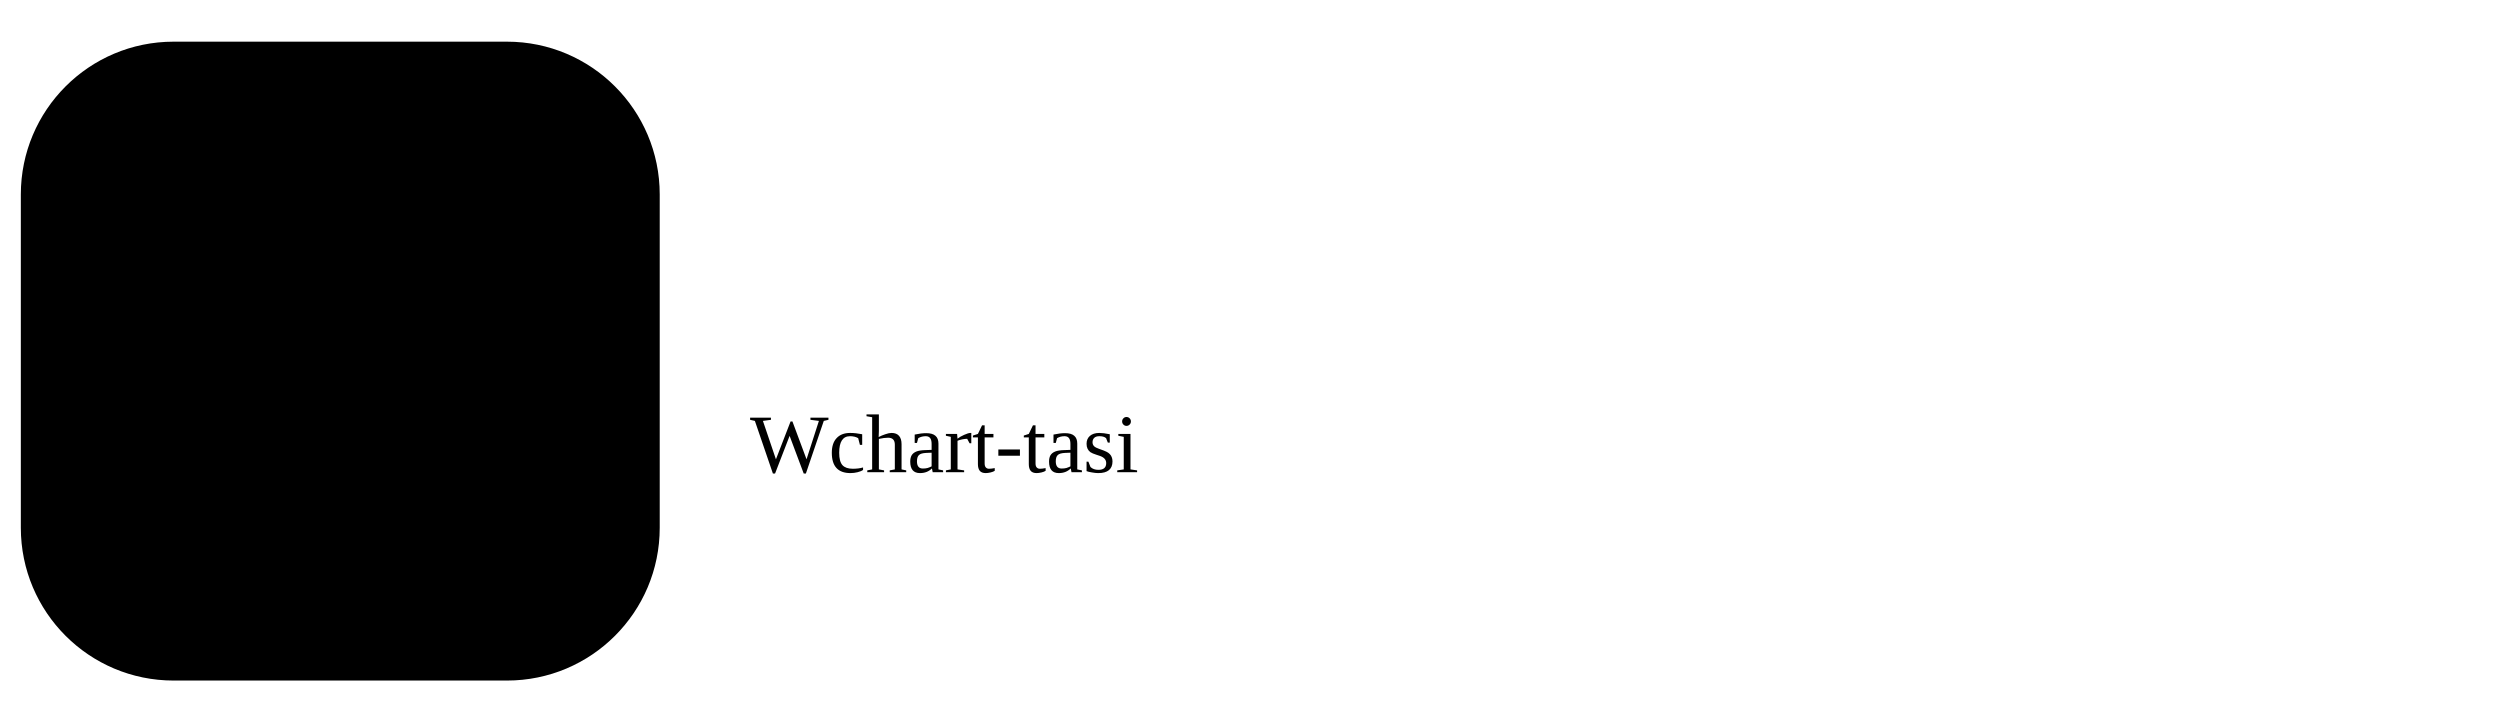
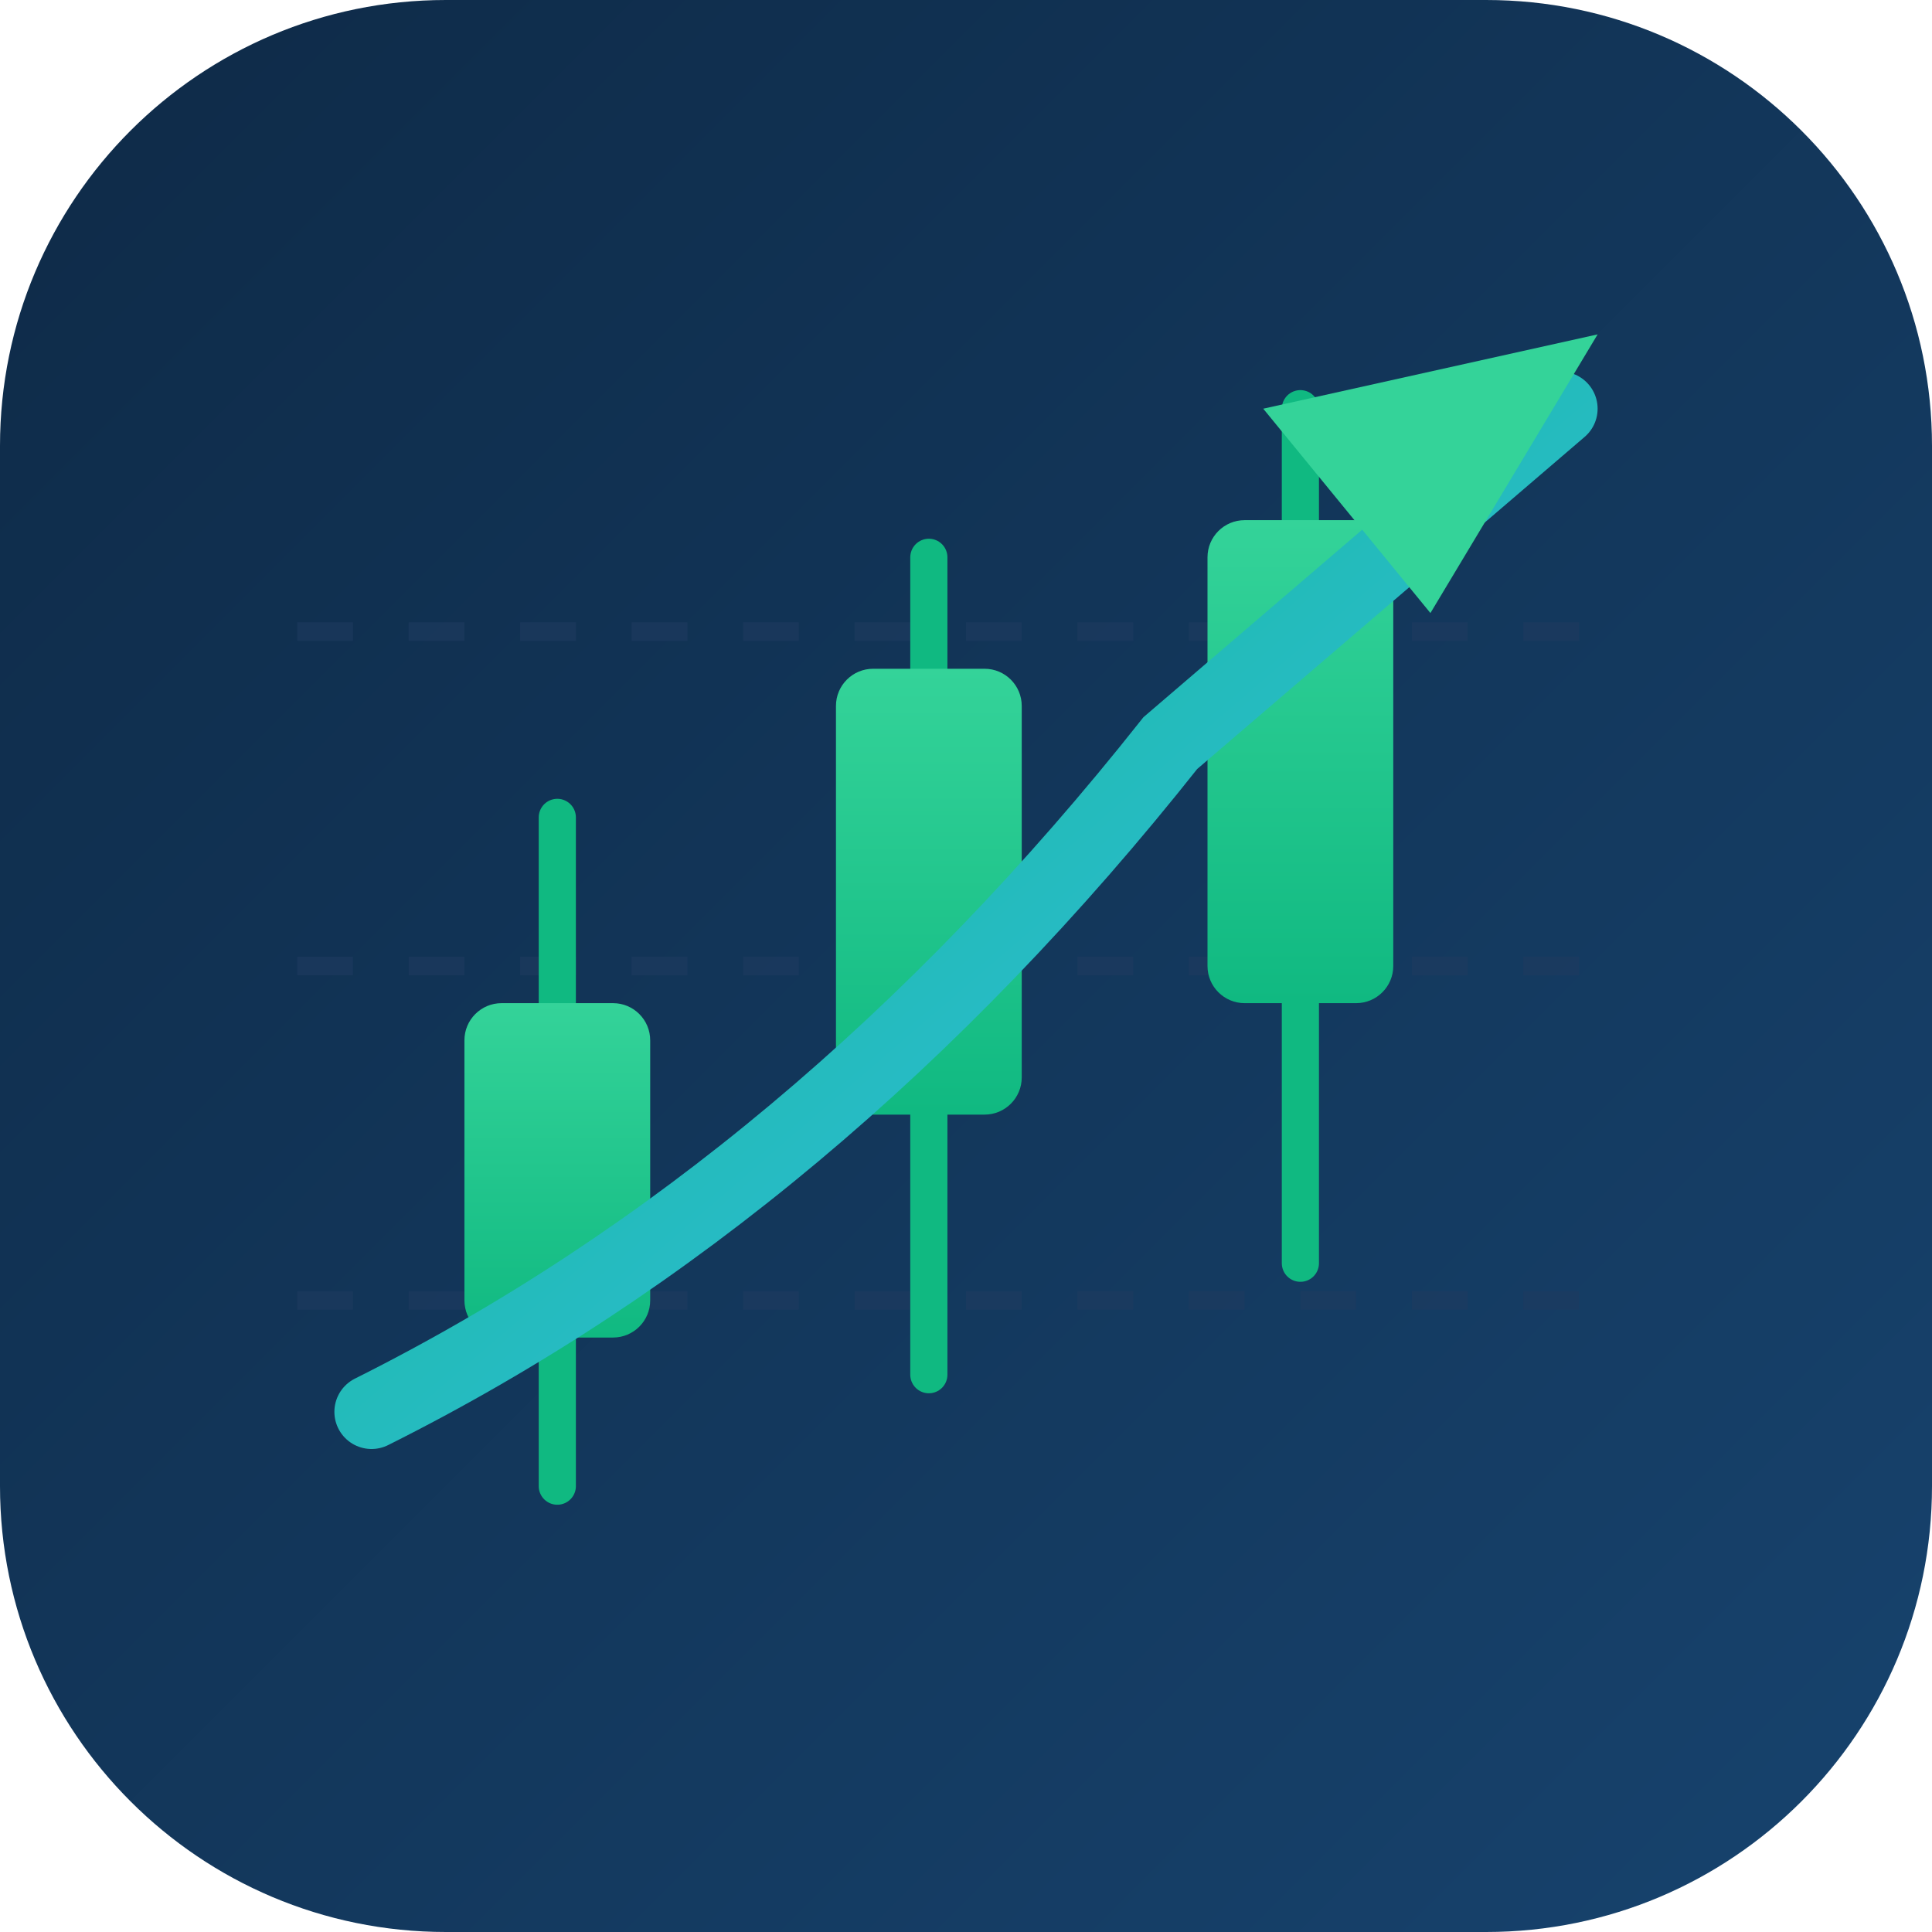
- <svg xmlns="http://www.w3.org/2000/svg" viewBox="0 0 360 104" role="img" aria-label="Wchart-tasi">
-   <style>
-     .logo .tile { fill: #0E2A47; }
-     .logo .wick { stroke: #3DDC84; stroke-width: 4; stroke-linecap: round; }
-     .logo .up   { fill: #3DDC84; }
-     .logo .dn   { fill: #7FC3F5; }
-     .logo .arrow { fill: none; stroke: #3DDC84; stroke-width: 6; stroke-linecap: round; stroke-linejoin: round; }
-     .logo .word {
-       fill: #0E2A47;
-       font-family: "Segoe UI", Tahoma, Arial, sans-serif;
-       font-size: 38px;
-       font-weight: 700;
-       letter-spacing: 0.5px;
-     }
-     /* داخل الصفحة: يتكيّف مع الوضع الداكن المختار يدوياً */
-     html[data-theme="dark"] .logo .word { fill: #E9EFF7; }
-     html[data-theme="dark"] .logo .tile { fill: #17436E; }
-     html[data-theme="light"] .logo .word { fill: #0E2A47; }
-     html[data-theme="light"] .logo .tile { fill: #0E2A47; }
-     /* كأيقونة تبويب/صورة مستقلة: يتكيّف مع نظام التشغيل */
-     @media (prefers-color-scheme: dark) {
-       .logo .word { fill: #E9EFF7; }
-       .logo .tile { fill: #17436E; }
-     }
-   </style>
-   <rect class="tile" x="3" y="6" width="92" height="92" rx="22" />
-   <line class="wick" x1="26" y1="26" x2="26" y2="76" />
-   <rect class="dn" x="20" y="42" width="12" height="24" rx="2" />
-   <line class="wick" x1="49" y1="18" x2="49" y2="84" />
-   <rect class="up" x="43" y="30" width="12" height="40" rx="2" />
-   <line class="wick" x1="72" y1="30" x2="72" y2="74" />
-   <rect class="up" x="66" y="38" width="12" height="26" rx="2" />
-   <path class="arrow" d="M16 80 L38 62 L56 68 L80 34" />
-   <path class="arrow" d="M64 33 L81 31 L79 48" />
-   <text class="word" x="108" y="68">Wchart-tasi</text>
+ <svg xmlns="http://www.w3.org/2000/svg" viewBox="0 0 104 104" role="img" aria-label="Wchart-tasi">
+   <defs>
+     <linearGradient id="bgGrad" x1="0%" y1="0%" x2="100%" y2="100%">
+       <stop offset="0%" stop-color="#0e2a47" />
+       <stop offset="100%" stop-color="#17436e" />
+     </linearGradient>
+     <linearGradient id="bullGrad" x1="0%" y1="0%" x2="0%" y2="100%">
+       <stop offset="0%" stop-color="#34d399" />
+       <stop offset="100%" stop-color="#10b981" />
+     </linearGradient>
+     <linearGradient id="arrowGrad" x1="0%" y1="0%" x2="100%" y2="100%">
+       <stop offset="0%" stop-color="#10b981" />
+       <stop offset="100%" stop-color="#38bdf8" />
+     </linearGradient>
+   </defs>
+   <rect x="0" y="0" width="104" height="104" rx="24" fill="url(#bgGrad)" />
+   <line x1="16" y1="34" x2="88" y2="34" stroke="#1e3a5f" stroke-width="1" stroke-dasharray="3,3" opacity="0.6" />
+   <line x1="16" y1="52" x2="88" y2="52" stroke="#1e3a5f" stroke-width="1" stroke-dasharray="3,3" opacity="0.6" />
+   <line x1="16" y1="70" x2="88" y2="70" stroke="#1e3a5f" stroke-width="1" stroke-dasharray="3,3" opacity="0.6" />
+   <line x1="30" y1="44" x2="30" y2="80" stroke="#10b981" stroke-width="2" stroke-linecap="round" />
+   <rect x="25" y="54" width="10" height="18" rx="2" fill="url(#bullGrad)" />
+   <line x1="50" y1="30" x2="50" y2="74" stroke="#10b981" stroke-width="2" stroke-linecap="round" />
+   <rect x="45" y="36" width="10" height="24" rx="2" fill="url(#bullGrad)" />
+   <line x1="70" y1="22" x2="70" y2="68" stroke="#10b981" stroke-width="2" stroke-linecap="round" />
+   <rect x="65" y="28" width="10" height="26" rx="2" fill="url(#bullGrad)" />
+   <path d="M 20 76 Q 44 64, 63 40 L 84 22" fill="none" stroke="url(#arrowGrad)" stroke-width="4" stroke-linecap="round" />
+   <polygon points="86,18 68,22 77,33" fill="#34d399" />
</svg>
